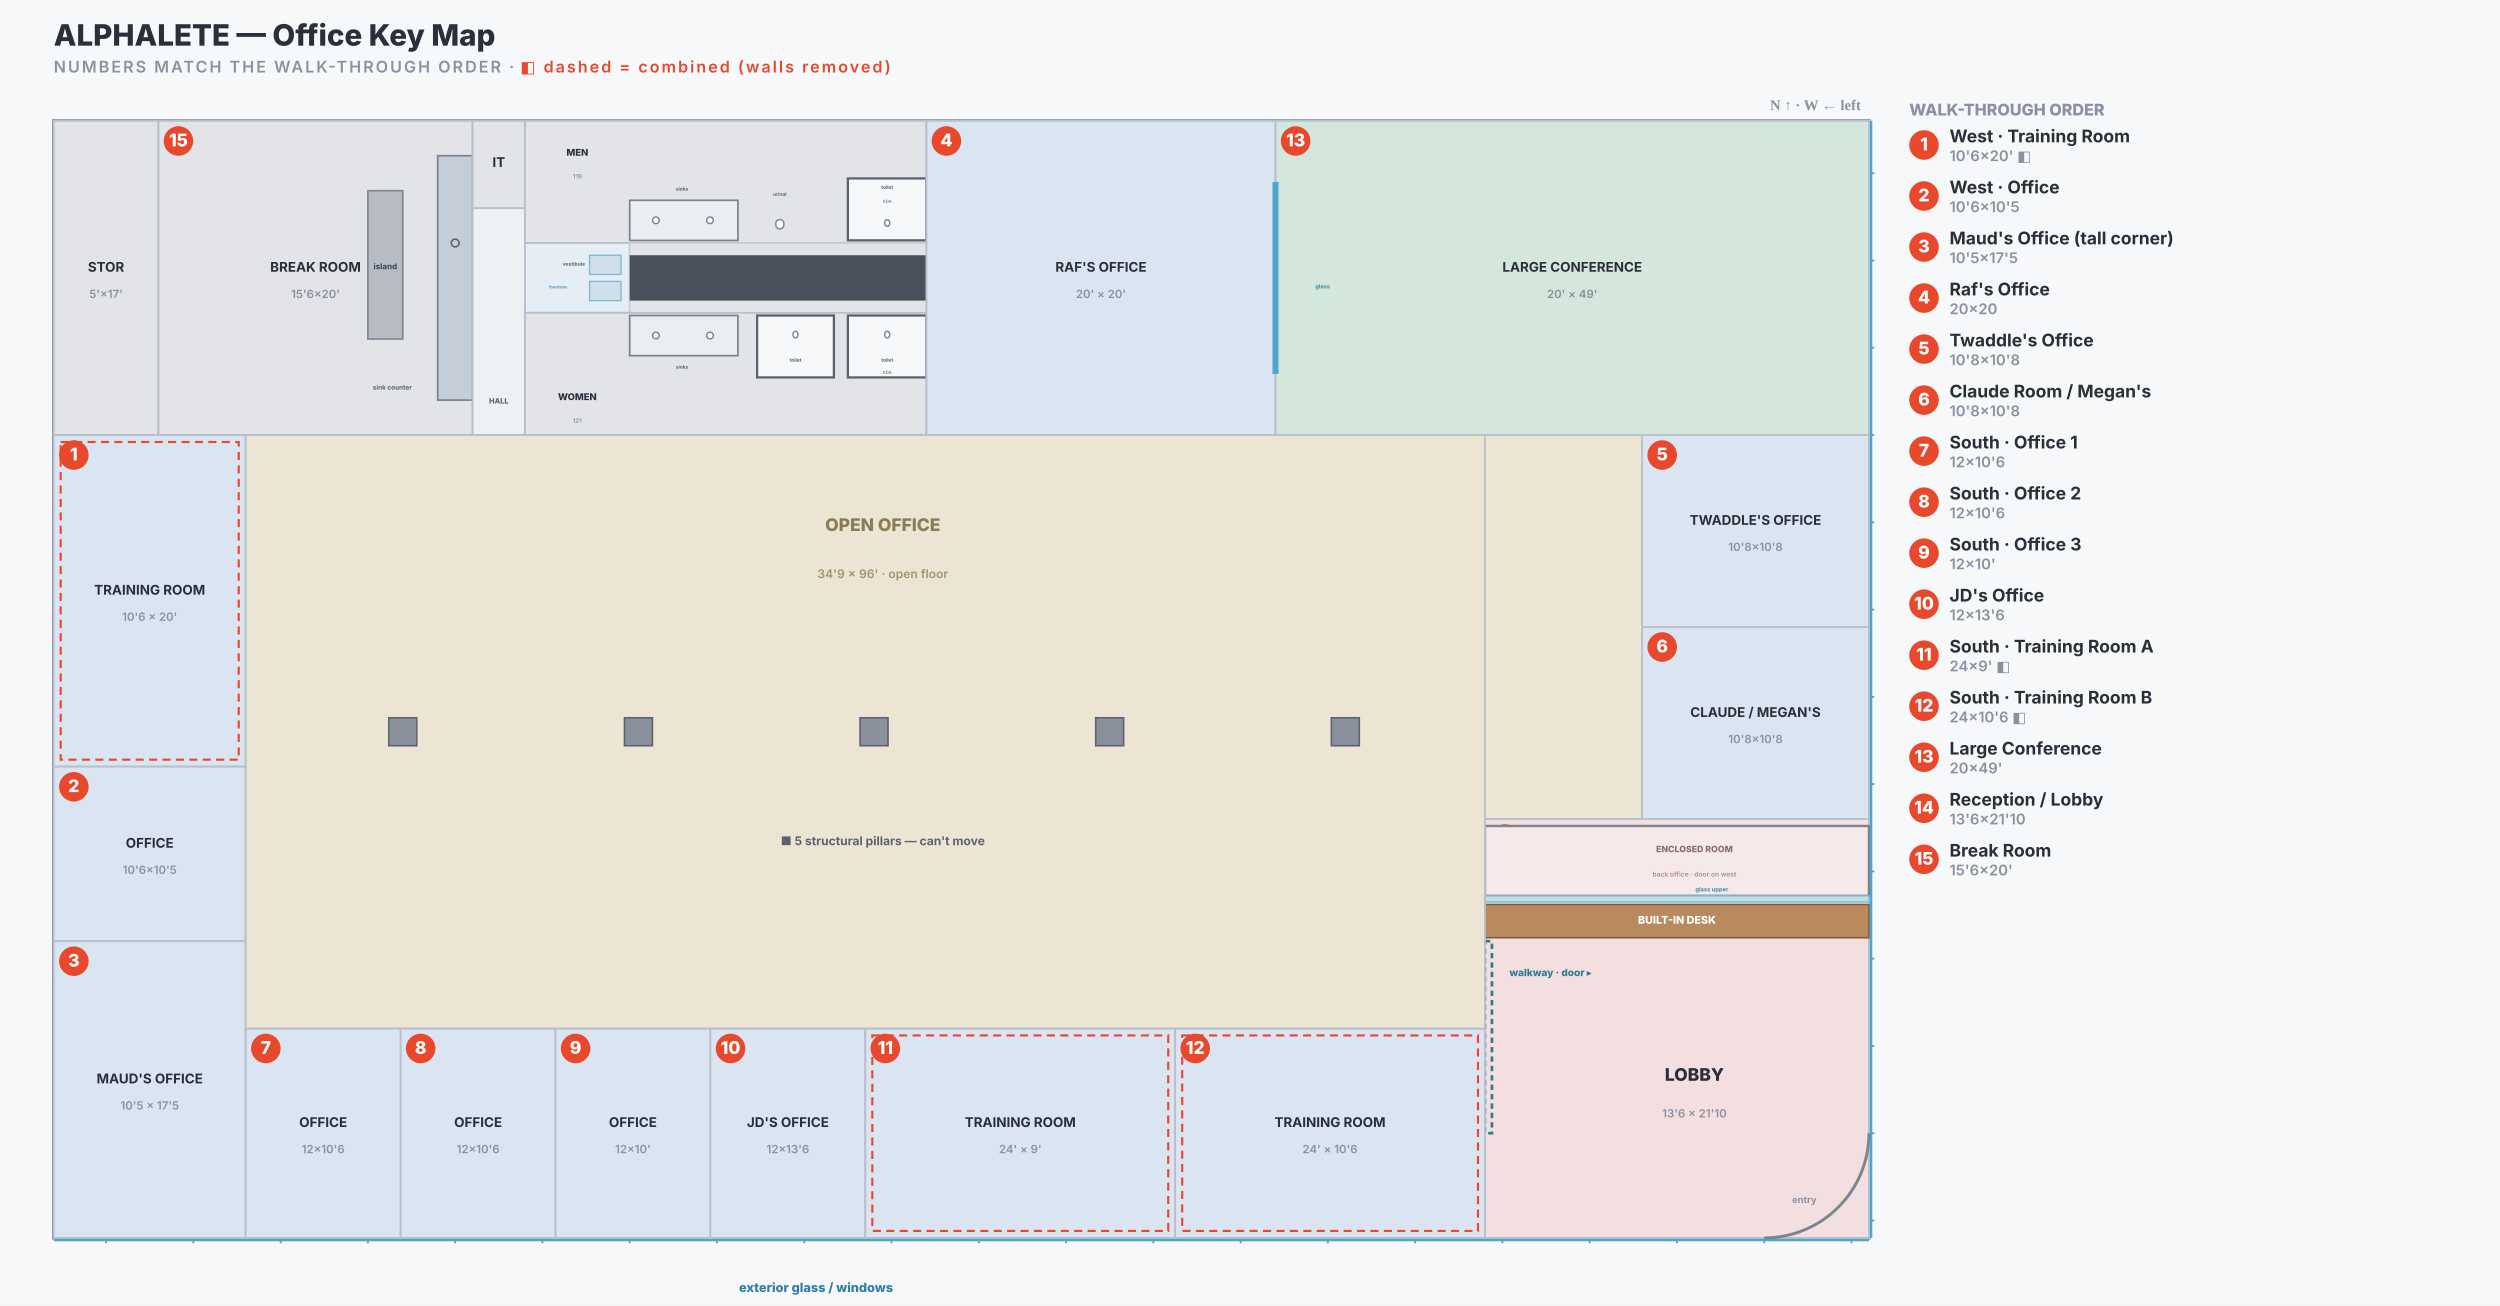
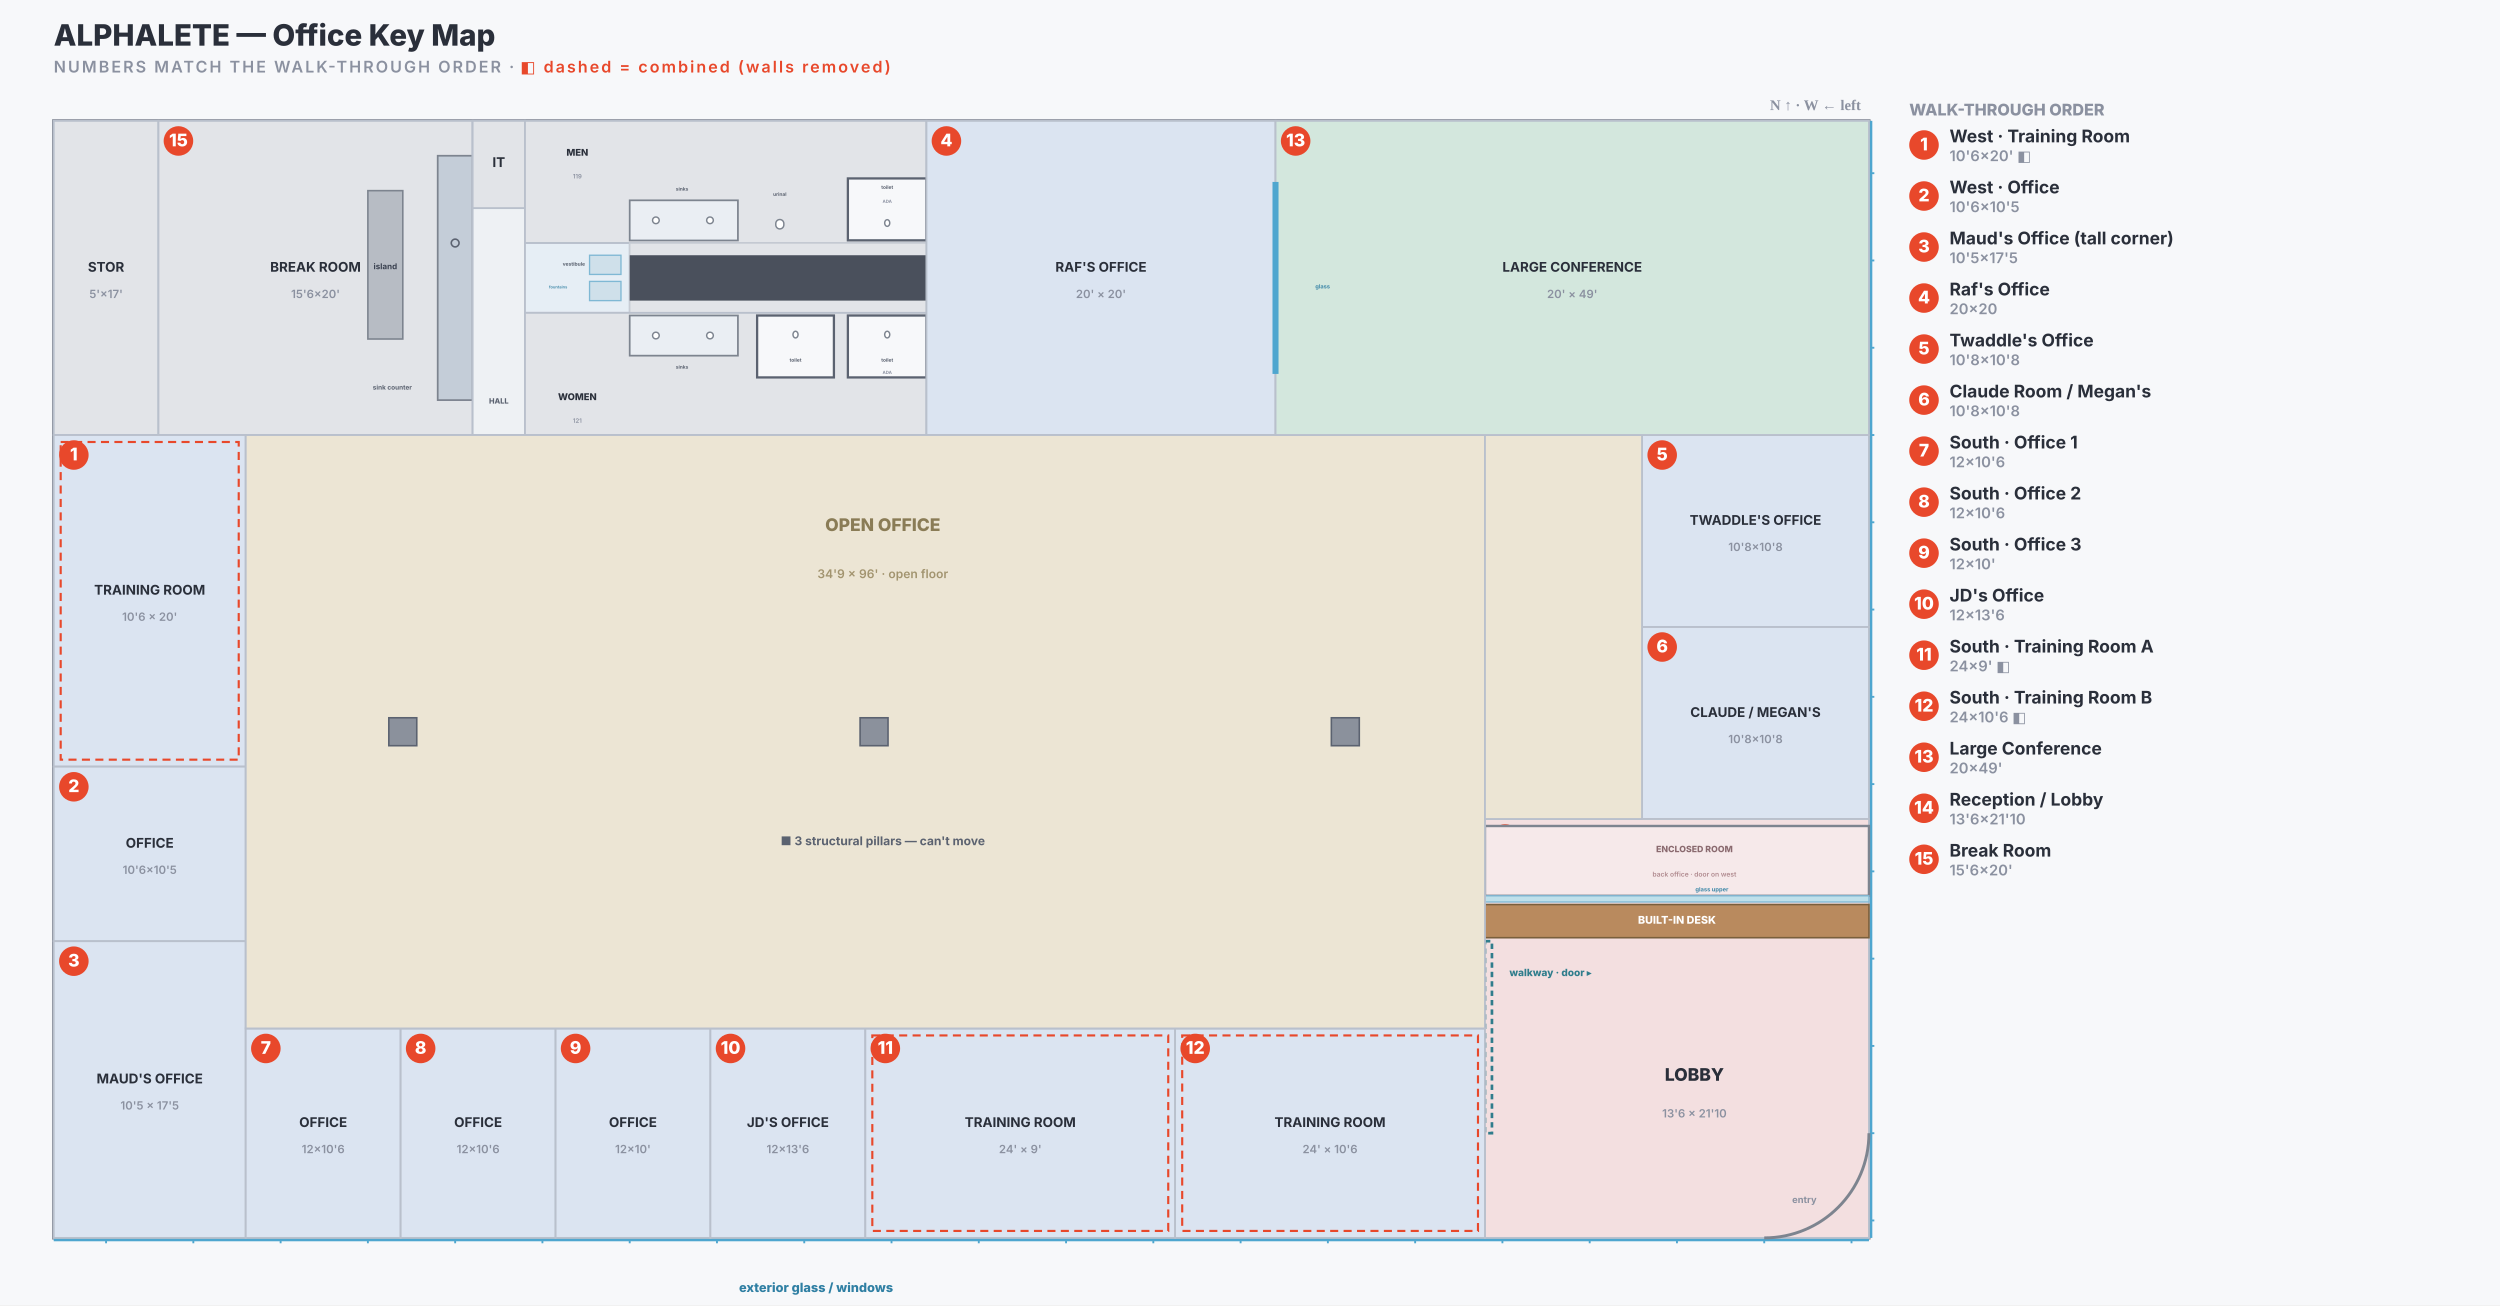
<svg xmlns="http://www.w3.org/2000/svg" viewBox="0 0 1862 972" preserveAspectRatio="xMidYMid meet" style="width:100%;height:100%">
  <rect x="0" y="0" width="1862" height="972" fill="#f7f8fa" />
  <rect x="40.0" y="90.0" width="1352.0" height="832.0" fill="#ffffff" stroke="#7d848f" stroke-width="2.4" rx="0" />
  <line x1="40.0" y1="922.0" x2="1392.0" y2="922.0" stroke="#4ea6cf" stroke-width="5" />
  <line x1="1392.0" y1="90.0" x2="1392.0" y2="922.0" stroke="#4ea6cf" stroke-width="5" />
  <line x1="79.0" y1="918.0" x2="79.0" y2="926.0" stroke="#4ea6cf" stroke-width="1.4" />
  <line x1="144.0" y1="918.0" x2="144.0" y2="926.0" stroke="#4ea6cf" stroke-width="1.4" />
  <line x1="209.0" y1="918.0" x2="209.0" y2="926.0" stroke="#4ea6cf" stroke-width="1.4" />
  <line x1="274.0" y1="918.0" x2="274.0" y2="926.0" stroke="#4ea6cf" stroke-width="1.4" />
  <line x1="339.0" y1="918.0" x2="339.0" y2="926.0" stroke="#4ea6cf" stroke-width="1.4" />
  <line x1="404.0" y1="918.0" x2="404.0" y2="926.0" stroke="#4ea6cf" stroke-width="1.4" />
  <line x1="469.0" y1="918.0" x2="469.0" y2="926.0" stroke="#4ea6cf" stroke-width="1.4" />
  <line x1="534.0" y1="918.0" x2="534.0" y2="926.0" stroke="#4ea6cf" stroke-width="1.4" />
  <line x1="599.0" y1="918.0" x2="599.0" y2="926.0" stroke="#4ea6cf" stroke-width="1.4" />
  <line x1="664.0" y1="918.0" x2="664.0" y2="926.0" stroke="#4ea6cf" stroke-width="1.4" />
  <line x1="729.0" y1="918.0" x2="729.0" y2="926.0" stroke="#4ea6cf" stroke-width="1.4" />
  <line x1="794.0" y1="918.0" x2="794.0" y2="926.0" stroke="#4ea6cf" stroke-width="1.4" />
  <line x1="859.0" y1="918.0" x2="859.0" y2="926.0" stroke="#4ea6cf" stroke-width="1.4" />
  <line x1="924.0" y1="918.0" x2="924.0" y2="926.0" stroke="#4ea6cf" stroke-width="1.4" />
  <line x1="989.0" y1="918.0" x2="989.0" y2="926.0" stroke="#4ea6cf" stroke-width="1.4" />
  <line x1="1054.0" y1="918.0" x2="1054.0" y2="926.0" stroke="#4ea6cf" stroke-width="1.4" />
  <line x1="1119.0" y1="918.0" x2="1119.0" y2="926.0" stroke="#4ea6cf" stroke-width="1.4" />
  <line x1="1184.0" y1="918.0" x2="1184.0" y2="926.0" stroke="#4ea6cf" stroke-width="1.4" />
  <line x1="1249.0" y1="918.0" x2="1249.0" y2="926.0" stroke="#4ea6cf" stroke-width="1.4" />
  <line x1="1314.0" y1="918.0" x2="1314.0" y2="926.0" stroke="#4ea6cf" stroke-width="1.4" />
  <line x1="1379.0" y1="918.0" x2="1379.0" y2="926.0" stroke="#4ea6cf" stroke-width="1.4" />
  <line x1="1388.0" y1="129.0" x2="1396.0" y2="129.0" stroke="#4ea6cf" stroke-width="1.4" />
  <line x1="1388.0" y1="194.0" x2="1396.0" y2="194.0" stroke="#4ea6cf" stroke-width="1.4" />
  <line x1="1388.0" y1="259.0" x2="1396.0" y2="259.0" stroke="#4ea6cf" stroke-width="1.4" />
  <line x1="1388.0" y1="324.0" x2="1396.0" y2="324.0" stroke="#4ea6cf" stroke-width="1.4" />
  <line x1="1388.0" y1="389.0" x2="1396.0" y2="389.0" stroke="#4ea6cf" stroke-width="1.4" />
  <line x1="1388.0" y1="454.0" x2="1396.0" y2="454.0" stroke="#4ea6cf" stroke-width="1.4" />
  <line x1="1388.0" y1="519.0" x2="1396.0" y2="519.0" stroke="#4ea6cf" stroke-width="1.4" />
  <line x1="1388.0" y1="584.0" x2="1396.0" y2="584.0" stroke="#4ea6cf" stroke-width="1.4" />
  <line x1="1388.0" y1="649.0" x2="1396.0" y2="649.0" stroke="#4ea6cf" stroke-width="1.4" />
  <line x1="1388.0" y1="714.0" x2="1396.0" y2="714.0" stroke="#4ea6cf" stroke-width="1.4" />
  <line x1="1388.0" y1="779.0" x2="1396.0" y2="779.0" stroke="#4ea6cf" stroke-width="1.4" />
  <line x1="1388.0" y1="844.0" x2="1396.0" y2="844.0" stroke="#4ea6cf" stroke-width="1.4" />
  <line x1="1388.0" y1="909.0" x2="1396.0" y2="909.0" stroke="#4ea6cf" stroke-width="1.4" />
  <text x="607.8" y="962.3" font-family="Inter,Segoe UI,Arial,sans-serif" font-size="9.5" font-weight="800" fill="#2f7fa3" text-anchor="middle">exterior glass / windows</text>
  <rect x="40.0" y="90.0" width="78.0" height="234.0" fill="#e2e4e8" stroke="#b9c0cc" stroke-width="1.4" rx="0" />
  <text x="79.0" y="202.4" font-family="Inter,Segoe UI,Arial,sans-serif" font-size="10" font-weight="700" fill="#2a2f3a" text-anchor="middle">STOR</text>
  <text x="79.0" y="222.0" font-family="Inter,Segoe UI,Arial,sans-serif" font-size="8.5" font-weight="600" fill="#8b91a0" text-anchor="middle">5'×17'</text>
  <rect x="118.0" y="90.0" width="234.0" height="234.0" fill="#e2e4e8" stroke="#b9c0cc" stroke-width="1.4" rx="0" />
  <text x="235.0" y="202.4" font-family="Inter,Segoe UI,Arial,sans-serif" font-size="10" font-weight="700" fill="#2a2f3a" text-anchor="middle">BREAK ROOM</text>
  <text x="235.0" y="222.0" font-family="Inter,Segoe UI,Arial,sans-serif" font-size="8.5" font-weight="600" fill="#8b91a0" text-anchor="middle">15'6×20'</text>
  <circle cx="132.9" cy="105.0" r="11" fill="#e8482b" />
  <text x="132.9" y="109.0" font-family="Inter,Segoe UI,Arial,sans-serif" font-size="13" font-weight="800" fill="#fff" text-anchor="middle">15</text>
  <rect x="274.0" y="142.0" width="26.0" height="110.5" fill="#b7bcc4" stroke="#7d848f" stroke-width="1.2" rx="0" />
  <text x="287.0" y="200.5" font-family="Inter,Segoe UI,Arial,sans-serif" font-size="6" font-weight="700" fill="#3a4150" text-anchor="middle">island</text>
  <rect x="326.0" y="116.0" width="26.0" height="182.0" fill="#c4cdd8" stroke="#7d848f" stroke-width="1.3" rx="0" />
  <circle cx="339.0" cy="181.0" r="2.9" fill="none" stroke="#5b6270" stroke-width="1.2" />
  <text x="292.2" y="290.2" font-family="Inter,Segoe UI,Arial,sans-serif" font-size="4.8" font-weight="700" fill="#5b6270" text-anchor="middle">sink counter</text>
  <rect x="352.0" y="90.0" width="39.0" height="234.0" fill="#eef1f4" stroke="#b9c0cc" stroke-width="1.4" rx="0" />
  <text x="371.5" y="300.6" font-family="Inter,Segoe UI,Arial,sans-serif" font-size="5.5" font-weight="800" fill="#5b6270" text-anchor="middle">HALL</text>
  <rect x="352.0" y="90.0" width="39.0" height="65.0" fill="#e2e4e8" stroke="#b9c0cc" stroke-width="1.4" rx="0" />
  <text x="371.5" y="124.4" font-family="Inter,Segoe UI,Arial,sans-serif" font-size="10" font-weight="700" fill="#2a2f3a" text-anchor="middle">IT</text>
  <rect x="391.0" y="90.0" width="299.0" height="91.0" fill="#e2e4e8" stroke="#b9c0cc" stroke-width="1.4" rx="0" />
  <text x="430.0" y="116.0" font-family="Inter,Segoe UI,Arial,sans-serif" font-size="7" font-weight="800" fill="#2a2f3a" text-anchor="middle">MEN</text>
  <text x="430.0" y="132.9" font-family="Inter,Segoe UI,Arial,sans-serif" font-size="4.5" font-weight="600" fill="#8b91a0" text-anchor="middle">119</text>
  <rect x="469.0" y="149.2" width="80.6" height="29.9" fill="#eaeef3" stroke="#7d848f" stroke-width="1.3" rx="0" />
  <circle cx="488.5" cy="164.1" r="2.5" fill="#ffffff" stroke="#7d848f" stroke-width="1.1" />
  <circle cx="528.8" cy="164.1" r="2.5" fill="#ffffff" stroke="#7d848f" stroke-width="1.1" />
  <text x="508.0" y="142.0" font-family="Inter,Segoe UI,Arial,sans-serif" font-size="3.6" font-weight="700" fill="#5b6270" text-anchor="middle">sinks</text>
  <rect x="577.8" y="163.5" width="6" height="7" rx="3" fill="#ffffff" stroke="#7d848f" stroke-width="1.1" />
  <text x="580.8" y="145.9" font-family="Inter,Segoe UI,Arial,sans-serif" font-size="3.6" font-weight="700" fill="#5b6270" text-anchor="middle">urinal</text>
  <rect x="631.5" y="132.9" width="58.5" height="46.1" fill="#f7f8fa" stroke="#5b6270" stroke-width="1.7" rx="0" />
  <ellipse cx="660.8" cy="166.1" rx="1.9" ry="2.5" fill="#ffffff" stroke="#7d848f" stroke-width="1.1" />
  <text x="660.8" y="140.7" font-family="Inter,Segoe UI,Arial,sans-serif" font-size="3.6" font-weight="700" fill="#5b6270" text-anchor="middle">toilet</text>
  <text x="660.8" y="151.1" font-family="Inter,Segoe UI,Arial,sans-serif" font-size="3.2" font-weight="700" fill="#8a90a0" text-anchor="middle">ADA</text>
  <rect x="391.0" y="181.0" width="78.0" height="52.0" fill="#e6eef5" stroke="#b9c0cc" stroke-width="1.4" rx="0" />
  <text x="427.4" y="197.9" font-family="Inter,Segoe UI,Arial,sans-serif" font-size="3.7" font-weight="700" fill="#5b6270" text-anchor="middle">vestibule</text>
  <rect x="439.1" y="190.1" width="23.4" height="14.3" fill="#cfe0ea" stroke="#7fb8d4" stroke-width="1" rx="0" />
  <rect x="439.1" y="209.6" width="23.4" height="14.3" fill="#cfe0ea" stroke="#7fb8d4" stroke-width="1" rx="0" />
  <text x="415.7" y="214.8" font-family="Inter,Segoe UI,Arial,sans-serif" font-size="3" font-weight="600" fill="#3f88a8" text-anchor="middle">fountains</text>
  <rect x="469.0" y="181.0" width="221.0" height="52.0" fill="#e2e4e8" stroke="#c7ccd4" stroke-width="1.1" rx="0" />
  <rect x="469.0" y="190.1" width="221.0" height="33.8" fill="#4a505c" stroke="none" stroke-width="0" rx="0" />
  <rect x="391.0" y="233.0" width="299.0" height="91.0" fill="#e2e4e8" stroke="#b9c0cc" stroke-width="1.4" rx="0" />
  <text x="430.0" y="298.0" font-family="Inter,Segoe UI,Arial,sans-serif" font-size="7" font-weight="800" fill="#2a2f3a" text-anchor="middle">WOMEN</text>
  <text x="430.0" y="314.9" font-family="Inter,Segoe UI,Arial,sans-serif" font-size="4.5" font-weight="600" fill="#8b91a0" text-anchor="middle">121</text>
  <rect x="469.0" y="235.0" width="80.6" height="29.9" fill="#eaeef3" stroke="#7d848f" stroke-width="1.3" rx="0" />
  <circle cx="488.5" cy="249.9" r="2.5" fill="#ffffff" stroke="#7d848f" stroke-width="1.1" />
  <circle cx="528.8" cy="249.9" r="2.5" fill="#ffffff" stroke="#7d848f" stroke-width="1.1" />
  <text x="508.0" y="274.6" font-family="Inter,Segoe UI,Arial,sans-serif" font-size="3.6" font-weight="700" fill="#5b6270" text-anchor="middle">sinks</text>
  <rect x="563.9" y="235.0" width="57.2" height="46.1" fill="#f7f8fa" stroke="#5b6270" stroke-width="1.7" rx="0" />
  <ellipse cx="592.5" cy="249.2" rx="1.9" ry="2.5" fill="#ffffff" stroke="#7d848f" stroke-width="1.1" />
  <text x="592.5" y="269.4" font-family="Inter,Segoe UI,Arial,sans-serif" font-size="3.6" font-weight="700" fill="#5b6270" text-anchor="middle">toilet</text>
  <rect x="631.5" y="235.0" width="58.5" height="46.1" fill="#f7f8fa" stroke="#5b6270" stroke-width="1.7" rx="0" />
  <ellipse cx="660.8" cy="249.2" rx="1.9" ry="2.5" fill="#ffffff" stroke="#7d848f" stroke-width="1.1" />
  <text x="660.8" y="269.4" font-family="Inter,Segoe UI,Arial,sans-serif" font-size="3.6" font-weight="700" fill="#5b6270" text-anchor="middle">toilet</text>
  <text x="660.8" y="278.5" font-family="Inter,Segoe UI,Arial,sans-serif" font-size="3.2" font-weight="700" fill="#8a90a0" text-anchor="middle">ADA</text>
  <rect x="690.0" y="90.0" width="260.0" height="234.0" fill="#dbe4f1" stroke="#b9c0cc" stroke-width="1.4" rx="0" />
  <text x="820.0" y="202.4" font-family="Inter,Segoe UI,Arial,sans-serif" font-size="10" font-weight="700" fill="#2a2f3a" text-anchor="middle">RAF'S OFFICE</text>
  <text x="820.0" y="222.0" font-family="Inter,Segoe UI,Arial,sans-serif" font-size="8.5" font-weight="600" fill="#8b91a0" text-anchor="middle">20' × 20'</text>
  <circle cx="704.9" cy="105.0" r="11" fill="#e8482b" />
  <text x="704.9" y="109.0" font-family="Inter,Segoe UI,Arial,sans-serif" font-size="13" font-weight="800" fill="#fff" text-anchor="middle">4</text>
  <rect x="40.0" y="324.0" width="143.0" height="247.0" fill="#dbe4f1" stroke="#b9c0cc" stroke-width="1.4" rx="0" />
  <rect x="45.2" y="329.2" width="132.6" height="236.6" fill="none" stroke="#e8482b" stroke-width="1.6" stroke-dasharray="6 4" rx="0" />
  <text x="111.5" y="442.9" font-family="Inter,Segoe UI,Arial,sans-serif" font-size="10" font-weight="700" fill="#2a2f3a" text-anchor="middle">TRAINING ROOM</text>
  <text x="111.5" y="462.4" font-family="Inter,Segoe UI,Arial,sans-serif" font-size="8.5" font-weight="600" fill="#8b91a0" text-anchor="middle">10'6 × 20'</text>
  <circle cx="55.0" cy="338.9" r="11" fill="#e8482b" />
  <text x="55.0" y="342.9" font-family="Inter,Segoe UI,Arial,sans-serif" font-size="13" font-weight="800" fill="#fff" text-anchor="middle">1</text>
  <rect x="40.0" y="571.0" width="143.0" height="130.0" fill="#dbe4f1" stroke="#b9c0cc" stroke-width="1.4" rx="0" />
  <text x="111.5" y="631.4" font-family="Inter,Segoe UI,Arial,sans-serif" font-size="10" font-weight="700" fill="#2a2f3a" text-anchor="middle">OFFICE</text>
  <text x="111.5" y="650.9" font-family="Inter,Segoe UI,Arial,sans-serif" font-size="8.5" font-weight="600" fill="#8b91a0" text-anchor="middle">10'6×10'5</text>
  <circle cx="55.0" cy="586.0" r="11" fill="#e8482b" />
  <text x="55.0" y="590.0" font-family="Inter,Segoe UI,Arial,sans-serif" font-size="13" font-weight="800" fill="#fff" text-anchor="middle">2</text>
  <rect x="40.0" y="701.0" width="143.0" height="221.0" fill="#dbe4f1" stroke="#b9c0cc" stroke-width="1.4" rx="0" />
  <text x="111.5" y="806.9" font-family="Inter,Segoe UI,Arial,sans-serif" font-size="10" font-weight="700" fill="#2a2f3a" text-anchor="middle">MAUD'S OFFICE</text>
  <text x="111.5" y="826.4" font-family="Inter,Segoe UI,Arial,sans-serif" font-size="8.5" font-weight="600" fill="#8b91a0" text-anchor="middle">10'5 × 17'5</text>
  <circle cx="55.0" cy="715.9" r="11" fill="#e8482b" />
  <text x="55.0" y="719.9" font-family="Inter,Segoe UI,Arial,sans-serif" font-size="13" font-weight="800" fill="#fff" text-anchor="middle">3</text>
  <rect x="1223.0" y="324.0" width="169.0" height="143.0" fill="#dbe4f1" stroke="#b9c0cc" stroke-width="1.4" rx="0" />
  <text x="1307.5" y="390.9" font-family="Inter,Segoe UI,Arial,sans-serif" font-size="10" font-weight="700" fill="#2a2f3a" text-anchor="middle">TWADDLE'S OFFICE</text>
  <text x="1307.5" y="410.4" font-family="Inter,Segoe UI,Arial,sans-serif" font-size="8.5" font-weight="600" fill="#8b91a0" text-anchor="middle">10'8×10'8</text>
  <circle cx="1238.0" cy="338.9" r="11" fill="#e8482b" />
  <text x="1238.0" y="342.9" font-family="Inter,Segoe UI,Arial,sans-serif" font-size="13" font-weight="800" fill="#fff" text-anchor="middle">5</text>
  <rect x="1223.0" y="467.0" width="169.0" height="143.0" fill="#dbe4f1" stroke="#b9c0cc" stroke-width="1.4" rx="0" />
  <text x="1307.5" y="534.0" font-family="Inter,Segoe UI,Arial,sans-serif" font-size="10" font-weight="700" fill="#2a2f3a" text-anchor="middle">CLAUDE / MEGAN'S</text>
  <text x="1307.5" y="553.5" font-family="Inter,Segoe UI,Arial,sans-serif" font-size="8.5" font-weight="600" fill="#8b91a0" text-anchor="middle">10'8×10'8</text>
  <circle cx="1238.0" cy="481.9" r="11" fill="#e8482b" />
  <text x="1238.0" y="485.9" font-family="Inter,Segoe UI,Arial,sans-serif" font-size="13" font-weight="800" fill="#fff" text-anchor="middle">6</text>
  <rect x="1106.0" y="610.0" width="286.0" height="312.0" fill="#f3dfe0" stroke="#b9c0cc" stroke-width="1.4" rx="0" />
  <circle cx="1121.0" cy="624.9" r="11" fill="#e8482b" />
  <text x="1121.0" y="628.9" font-family="Inter,Segoe UI,Arial,sans-serif" font-size="13" font-weight="800" fill="#fff" text-anchor="middle">14</text>
  <rect x="1106.0" y="615.2" width="286.0" height="52.0" fill="#f6e9ea" stroke="#7d848f" stroke-width="1.8" rx="0" />
  <text x="1262.0" y="634.7" font-family="Inter,Segoe UI,Arial,sans-serif" font-size="6.5" font-weight="800" fill="#8a6a6f" text-anchor="middle">ENCLOSED ROOM</text>
  <text x="1262.0" y="652.9" font-family="Inter,Segoe UI,Arial,sans-serif" font-size="5.0" font-weight="600" fill="#b08a8f" text-anchor="middle">back office · door on west</text>
  <rect x="1106.0" y="667.2" width="286.0" height="4.6" fill="#bfe0ea" stroke="#7fb8d4" stroke-width="1.0" rx="0" />
  <text x="1275.0" y="663.9" font-family="Inter,Segoe UI,Arial,sans-serif" font-size="4.3" font-weight="700" fill="#3f88a8" text-anchor="middle">glass upper</text>
  <rect x="1106.0" y="673.7" width="286.0" height="24.7" fill="#b98a5e" stroke="#7a5f3c" stroke-width="1.2" rx="0" />
  <text x="1249.0" y="688.0" font-family="Inter,Segoe UI,Arial,sans-serif" font-size="8" font-weight="800" fill="#fff" text-anchor="middle">BUILT-IN DESK</text>
  <text x="1262.0" y="805.0" font-family="Inter,Segoe UI,Arial,sans-serif" font-size="13" font-weight="800" fill="#2a2f3a" text-anchor="middle">LOBBY</text>
  <text x="1262.0" y="832.3" font-family="Inter,Segoe UI,Arial,sans-serif" font-size="8.5" font-weight="600" fill="#8b91a0" text-anchor="middle">13'6 × 21'10</text>
  <text x="1124.2" y="727.0" font-family="Inter,Segoe UI,Arial,sans-serif" font-size="7.5" font-weight="800" fill="#2f7d8c" text-anchor="start">walkway · door ▸</text>
  <rect x="1106.0" y="701.0" width="5.2" height="143.0" fill="#f3dfe0" stroke="#2f7d8c" stroke-width="2.0" stroke-dasharray="4 3" rx="0" />
  <path d="M 1314.0 922.0 A 78.0 78.0 0 0 0 1392.0 844.0" fill="none" stroke="#7d848f" stroke-width="2.2" />
  <text x="1343.9" y="896.0" font-family="Inter,Segoe UI,Arial,sans-serif" font-size="7" font-weight="700" fill="#8b91a0" text-anchor="middle">entry</text>
  <rect x="183.0" y="766.0" width="115.4" height="156.0" fill="#dbe4f1" stroke="#b9c0cc" stroke-width="1.4" rx="0" />
  <text x="240.7" y="839.4" font-family="Inter,Segoe UI,Arial,sans-serif" font-size="10" font-weight="700" fill="#2a2f3a" text-anchor="middle">OFFICE</text>
  <text x="240.7" y="858.9" font-family="Inter,Segoe UI,Arial,sans-serif" font-size="8.5" font-weight="600" fill="#8b91a0" text-anchor="middle">12×10'6</text>
  <circle cx="198.0" cy="780.9" r="11" fill="#e8482b" />
  <text x="198.0" y="784.9" font-family="Inter,Segoe UI,Arial,sans-serif" font-size="13" font-weight="800" fill="#fff" text-anchor="middle">7</text>
  <rect x="298.4" y="766.0" width="115.4" height="156.0" fill="#dbe4f1" stroke="#b9c0cc" stroke-width="1.4" rx="0" />
  <text x="356.1" y="839.4" font-family="Inter,Segoe UI,Arial,sans-serif" font-size="10" font-weight="700" fill="#2a2f3a" text-anchor="middle">OFFICE</text>
  <text x="356.1" y="858.9" font-family="Inter,Segoe UI,Arial,sans-serif" font-size="8.5" font-weight="600" fill="#8b91a0" text-anchor="middle">12×10'6</text>
  <circle cx="313.3" cy="780.9" r="11" fill="#e8482b" />
  <text x="313.3" y="784.9" font-family="Inter,Segoe UI,Arial,sans-serif" font-size="13" font-weight="800" fill="#fff" text-anchor="middle">8</text>
  <rect x="413.8" y="766.0" width="115.4" height="156.0" fill="#dbe4f1" stroke="#b9c0cc" stroke-width="1.4" rx="0" />
  <text x="471.4" y="839.4" font-family="Inter,Segoe UI,Arial,sans-serif" font-size="10" font-weight="700" fill="#2a2f3a" text-anchor="middle">OFFICE</text>
  <text x="471.4" y="858.9" font-family="Inter,Segoe UI,Arial,sans-serif" font-size="8.5" font-weight="600" fill="#8b91a0" text-anchor="middle">12×10'</text>
  <circle cx="428.7" cy="780.9" r="11" fill="#e8482b" />
  <text x="428.7" y="784.9" font-family="Inter,Segoe UI,Arial,sans-serif" font-size="13" font-weight="800" fill="#fff" text-anchor="middle">9</text>
  <rect x="529.1" y="766.0" width="115.4" height="156.0" fill="#dbe4f1" stroke="#b9c0cc" stroke-width="1.4" rx="0" />
  <text x="586.8" y="839.4" font-family="Inter,Segoe UI,Arial,sans-serif" font-size="10" font-weight="700" fill="#2a2f3a" text-anchor="middle">JD'S OFFICE</text>
  <text x="586.8" y="858.9" font-family="Inter,Segoe UI,Arial,sans-serif" font-size="8.5" font-weight="600" fill="#8b91a0" text-anchor="middle">12×13'6</text>
  <circle cx="544.1" cy="780.9" r="11" fill="#e8482b" />
  <text x="544.1" y="784.9" font-family="Inter,Segoe UI,Arial,sans-serif" font-size="13" font-weight="800" fill="#fff" text-anchor="middle">10</text>
  <rect x="644.5" y="766.0" width="230.8" height="156.0" fill="#dbe4f1" stroke="#b9c0cc" stroke-width="1.4" rx="0" />
  <rect x="649.7" y="771.2" width="220.4" height="145.6" fill="none" stroke="#e8482b" stroke-width="1.6" stroke-dasharray="6 4" rx="0" />
  <text x="759.9" y="839.4" font-family="Inter,Segoe UI,Arial,sans-serif" font-size="10" font-weight="700" fill="#2a2f3a" text-anchor="middle">TRAINING ROOM</text>
  <text x="759.9" y="858.9" font-family="Inter,Segoe UI,Arial,sans-serif" font-size="8.5" font-weight="600" fill="#8b91a0" text-anchor="middle">24' × 9'</text>
  <circle cx="659.4" cy="780.9" r="11" fill="#e8482b" />
  <text x="659.4" y="784.9" font-family="Inter,Segoe UI,Arial,sans-serif" font-size="13" font-weight="800" fill="#fff" text-anchor="middle">11</text>
  <rect x="875.2" y="766.0" width="230.8" height="156.0" fill="#dbe4f1" stroke="#b9c0cc" stroke-width="1.4" rx="0" />
  <rect x="880.5" y="771.2" width="220.3" height="145.6" fill="none" stroke="#e8482b" stroke-width="1.6" stroke-dasharray="6 4" rx="0" />
  <text x="990.6" y="839.4" font-family="Inter,Segoe UI,Arial,sans-serif" font-size="10" font-weight="700" fill="#2a2f3a" text-anchor="middle">TRAINING ROOM</text>
  <text x="990.6" y="858.9" font-family="Inter,Segoe UI,Arial,sans-serif" font-size="8.5" font-weight="600" fill="#8b91a0" text-anchor="middle">24' × 10'6</text>
  <circle cx="890.2" cy="780.9" r="11" fill="#e8482b" />
  <text x="890.2" y="784.9" font-family="Inter,Segoe UI,Arial,sans-serif" font-size="13" font-weight="800" fill="#fff" text-anchor="middle">12</text>
  <rect x="183.0" y="324.0" width="923.0" height="442.0" fill="#ece5d4" stroke="#b9c0cc" stroke-width="1.4" rx="0" />
  <text x="657.5" y="395.5" font-family="Inter,Segoe UI,Arial,sans-serif" font-size="13" font-weight="800" fill="#8a7c56" text-anchor="middle">OPEN OFFICE</text>
  <text x="657.5" y="430.6" font-family="Inter,Segoe UI,Arial,sans-serif" font-size="9" font-weight="600" fill="#a2946f" text-anchor="middle">34'9 × 96'  ·  open floor</text>
  <rect x="289.6" y="534.6" width="20.8" height="20.8" fill="#8b919c" stroke="#5b6270" stroke-width="1.2" rx="0" />
-   <rect x="465.1" y="534.6" width="20.8" height="20.8" fill="#8b919c" stroke="#5b6270" stroke-width="1.2" rx="0" />
  <rect x="640.6" y="534.6" width="20.8" height="20.8" fill="#8b919c" stroke="#5b6270" stroke-width="1.2" rx="0" />
-   <rect x="816.1" y="534.6" width="20.8" height="20.8" fill="#8b919c" stroke="#5b6270" stroke-width="1.2" rx="0" />
  <rect x="991.6" y="534.6" width="20.8" height="20.8" fill="#8b919c" stroke="#5b6270" stroke-width="1.2" rx="0" />
-   <text x="657.5" y="629.5" font-family="Inter,Segoe UI,Arial,sans-serif" font-size="9" font-weight="700" fill="#5b6270" text-anchor="middle">■ 5 structural pillars — can't move</text>
+   <text x="657.5" y="629.5" font-family="Inter,Segoe UI,Arial,sans-serif" font-size="9" font-weight="700" fill="#5b6270" text-anchor="middle">■ 3 structural pillars — can't move</text>
  <rect x="1106.0" y="324.0" width="117.0" height="286.0" fill="#ece5d4" stroke="#b9c0cc" stroke-width="1.4" rx="0" />
  <rect x="950.0" y="90.0" width="442.0" height="234.0" fill="#d3e7dd" stroke="#b9c0cc" stroke-width="1.4" rx="0" />
  <text x="1171.0" y="202.4" font-family="Inter,Segoe UI,Arial,sans-serif" font-size="10" font-weight="700" fill="#2a2f3a" text-anchor="middle">LARGE CONFERENCE</text>
  <text x="1171.0" y="222.0" font-family="Inter,Segoe UI,Arial,sans-serif" font-size="8.5" font-weight="600" fill="#8b91a0" text-anchor="middle">20' × 49'</text>
  <circle cx="965.0" cy="105.0" r="11" fill="#e8482b" />
  <text x="965.0" y="109.0" font-family="Inter,Segoe UI,Arial,sans-serif" font-size="13" font-weight="800" fill="#fff" text-anchor="middle">13</text>
  <line x1="950.0" y1="135.5" x2="950.0" y2="278.5" stroke="#4ea6cf" stroke-width="4.5" />
  <text x="985.1" y="214.8" font-family="Inter,Segoe UI,Arial,sans-serif" font-size="4.2" font-weight="700" fill="#3f88a8" text-anchor="middle">glass</text>
  <text x="40" y="34" font-family="Inter,Segoe UI,Arial,sans-serif" font-size="22" font-weight="800" fill="#2a2f3a">ALPHALETE — Office Key Map</text>
  <text x="40" y="54" font-family="Inter,Segoe UI,Arial,sans-serif" font-size="12" font-weight="600" fill="#8b91a0" letter-spacing="1.5">NUMBERS MATCH THE WALK-THROUGH ORDER · <tspan fill="#e8482b">◧ dashed = combined (walls removed)</tspan>
  </text>
  <text x="1386.0" y="82" font-size="11" font-weight="700" fill="#8b91a0" text-anchor="end">N ↑ · W ← left</text>
  <text x="1422.0" y="86" font-family="Inter,Segoe UI,Arial,sans-serif" font-size="12" font-weight="800" fill="#8b91a0" text-anchor="start">WALK-THROUGH ORDER</text>
  <circle cx="1433.0" cy="108" r="11" fill="#e8482b" />
  <text x="1433.0" y="112" font-size="13" font-weight="800" fill="#fff" text-anchor="middle" font-family="Inter,Arial">1</text>
  <text x="1452.0" y="106" font-family="Inter,Segoe UI,Arial,sans-serif" font-size="13" font-weight="700" fill="#2a2f3a" text-anchor="start">West · Training Room</text>
  <text x="1452.0" y="120" font-family="Inter,Segoe UI,Arial,sans-serif" font-size="11" font-weight="600" fill="#8b91a0" text-anchor="start">10'6×20'  ◧</text>
  <circle cx="1433.0" cy="146" r="11" fill="#e8482b" />
  <text x="1433.0" y="150" font-size="13" font-weight="800" fill="#fff" text-anchor="middle" font-family="Inter,Arial">2</text>
  <text x="1452.0" y="144" font-family="Inter,Segoe UI,Arial,sans-serif" font-size="13" font-weight="700" fill="#2a2f3a" text-anchor="start">West · Office</text>
  <text x="1452.0" y="158" font-family="Inter,Segoe UI,Arial,sans-serif" font-size="11" font-weight="600" fill="#8b91a0" text-anchor="start">10'6×10'5</text>
  <circle cx="1433.0" cy="184" r="11" fill="#e8482b" />
  <text x="1433.0" y="188" font-size="13" font-weight="800" fill="#fff" text-anchor="middle" font-family="Inter,Arial">3</text>
  <text x="1452.0" y="182" font-family="Inter,Segoe UI,Arial,sans-serif" font-size="13" font-weight="700" fill="#2a2f3a" text-anchor="start">Maud's Office (tall corner)</text>
  <text x="1452.0" y="196" font-family="Inter,Segoe UI,Arial,sans-serif" font-size="11" font-weight="600" fill="#8b91a0" text-anchor="start">10'5×17'5</text>
  <circle cx="1433.0" cy="222" r="11" fill="#e8482b" />
  <text x="1433.0" y="226" font-size="13" font-weight="800" fill="#fff" text-anchor="middle" font-family="Inter,Arial">4</text>
  <text x="1452.0" y="220" font-family="Inter,Segoe UI,Arial,sans-serif" font-size="13" font-weight="700" fill="#2a2f3a" text-anchor="start">Raf's Office</text>
  <text x="1452.0" y="234" font-family="Inter,Segoe UI,Arial,sans-serif" font-size="11" font-weight="600" fill="#8b91a0" text-anchor="start">20×20</text>
  <circle cx="1433.0" cy="260" r="11" fill="#e8482b" />
  <text x="1433.0" y="264" font-size="13" font-weight="800" fill="#fff" text-anchor="middle" font-family="Inter,Arial">5</text>
  <text x="1452.0" y="258" font-family="Inter,Segoe UI,Arial,sans-serif" font-size="13" font-weight="700" fill="#2a2f3a" text-anchor="start">Twaddle's Office</text>
  <text x="1452.0" y="272" font-family="Inter,Segoe UI,Arial,sans-serif" font-size="11" font-weight="600" fill="#8b91a0" text-anchor="start">10'8×10'8</text>
  <circle cx="1433.0" cy="298" r="11" fill="#e8482b" />
  <text x="1433.0" y="302" font-size="13" font-weight="800" fill="#fff" text-anchor="middle" font-family="Inter,Arial">6</text>
  <text x="1452.0" y="296" font-family="Inter,Segoe UI,Arial,sans-serif" font-size="13" font-weight="700" fill="#2a2f3a" text-anchor="start">Claude Room / Megan's</text>
  <text x="1452.0" y="310" font-family="Inter,Segoe UI,Arial,sans-serif" font-size="11" font-weight="600" fill="#8b91a0" text-anchor="start">10'8×10'8</text>
  <circle cx="1433.0" cy="336" r="11" fill="#e8482b" />
  <text x="1433.0" y="340" font-size="13" font-weight="800" fill="#fff" text-anchor="middle" font-family="Inter,Arial">7</text>
  <text x="1452.0" y="334" font-family="Inter,Segoe UI,Arial,sans-serif" font-size="13" font-weight="700" fill="#2a2f3a" text-anchor="start">South · Office 1</text>
  <text x="1452.0" y="348" font-family="Inter,Segoe UI,Arial,sans-serif" font-size="11" font-weight="600" fill="#8b91a0" text-anchor="start">12×10'6</text>
  <circle cx="1433.0" cy="374" r="11" fill="#e8482b" />
  <text x="1433.0" y="378" font-size="13" font-weight="800" fill="#fff" text-anchor="middle" font-family="Inter,Arial">8</text>
  <text x="1452.0" y="372" font-family="Inter,Segoe UI,Arial,sans-serif" font-size="13" font-weight="700" fill="#2a2f3a" text-anchor="start">South · Office 2</text>
  <text x="1452.0" y="386" font-family="Inter,Segoe UI,Arial,sans-serif" font-size="11" font-weight="600" fill="#8b91a0" text-anchor="start">12×10'6</text>
  <circle cx="1433.0" cy="412" r="11" fill="#e8482b" />
  <text x="1433.0" y="416" font-size="13" font-weight="800" fill="#fff" text-anchor="middle" font-family="Inter,Arial">9</text>
  <text x="1452.0" y="410" font-family="Inter,Segoe UI,Arial,sans-serif" font-size="13" font-weight="700" fill="#2a2f3a" text-anchor="start">South · Office 3</text>
  <text x="1452.0" y="424" font-family="Inter,Segoe UI,Arial,sans-serif" font-size="11" font-weight="600" fill="#8b91a0" text-anchor="start">12×10'</text>
  <circle cx="1433.0" cy="450" r="11" fill="#e8482b" />
  <text x="1433.0" y="454" font-size="13" font-weight="800" fill="#fff" text-anchor="middle" font-family="Inter,Arial">10</text>
  <text x="1452.0" y="448" font-family="Inter,Segoe UI,Arial,sans-serif" font-size="13" font-weight="700" fill="#2a2f3a" text-anchor="start">JD's Office</text>
  <text x="1452.0" y="462" font-family="Inter,Segoe UI,Arial,sans-serif" font-size="11" font-weight="600" fill="#8b91a0" text-anchor="start">12×13'6</text>
  <circle cx="1433.0" cy="488" r="11" fill="#e8482b" />
  <text x="1433.0" y="492" font-size="13" font-weight="800" fill="#fff" text-anchor="middle" font-family="Inter,Arial">11</text>
  <text x="1452.0" y="486" font-family="Inter,Segoe UI,Arial,sans-serif" font-size="13" font-weight="700" fill="#2a2f3a" text-anchor="start">South · Training Room A</text>
  <text x="1452.0" y="500" font-family="Inter,Segoe UI,Arial,sans-serif" font-size="11" font-weight="600" fill="#8b91a0" text-anchor="start">24×9'  ◧</text>
  <circle cx="1433.0" cy="526" r="11" fill="#e8482b" />
  <text x="1433.0" y="530" font-size="13" font-weight="800" fill="#fff" text-anchor="middle" font-family="Inter,Arial">12</text>
  <text x="1452.0" y="524" font-family="Inter,Segoe UI,Arial,sans-serif" font-size="13" font-weight="700" fill="#2a2f3a" text-anchor="start">South · Training Room B</text>
  <text x="1452.0" y="538" font-family="Inter,Segoe UI,Arial,sans-serif" font-size="11" font-weight="600" fill="#8b91a0" text-anchor="start">24×10'6  ◧</text>
  <circle cx="1433.0" cy="564" r="11" fill="#e8482b" />
  <text x="1433.0" y="568" font-size="13" font-weight="800" fill="#fff" text-anchor="middle" font-family="Inter,Arial">13</text>
  <text x="1452.0" y="562" font-family="Inter,Segoe UI,Arial,sans-serif" font-size="13" font-weight="700" fill="#2a2f3a" text-anchor="start">Large Conference</text>
  <text x="1452.0" y="576" font-family="Inter,Segoe UI,Arial,sans-serif" font-size="11" font-weight="600" fill="#8b91a0" text-anchor="start">20×49'</text>
  <circle cx="1433.0" cy="602" r="11" fill="#e8482b" />
  <text x="1433.0" y="606" font-size="13" font-weight="800" fill="#fff" text-anchor="middle" font-family="Inter,Arial">14</text>
  <text x="1452.0" y="600" font-family="Inter,Segoe UI,Arial,sans-serif" font-size="13" font-weight="700" fill="#2a2f3a" text-anchor="start">Reception / Lobby</text>
  <text x="1452.0" y="614" font-family="Inter,Segoe UI,Arial,sans-serif" font-size="11" font-weight="600" fill="#8b91a0" text-anchor="start">13'6×21'10</text>
  <circle cx="1433.0" cy="640" r="11" fill="#e8482b" />
  <text x="1433.0" y="644" font-size="13" font-weight="800" fill="#fff" text-anchor="middle" font-family="Inter,Arial">15</text>
  <text x="1452.0" y="638" font-family="Inter,Segoe UI,Arial,sans-serif" font-size="13" font-weight="700" fill="#2a2f3a" text-anchor="start">Break Room</text>
  <text x="1452.0" y="652" font-family="Inter,Segoe UI,Arial,sans-serif" font-size="11" font-weight="600" fill="#8b91a0" text-anchor="start">15'6×20'</text>
</svg>
